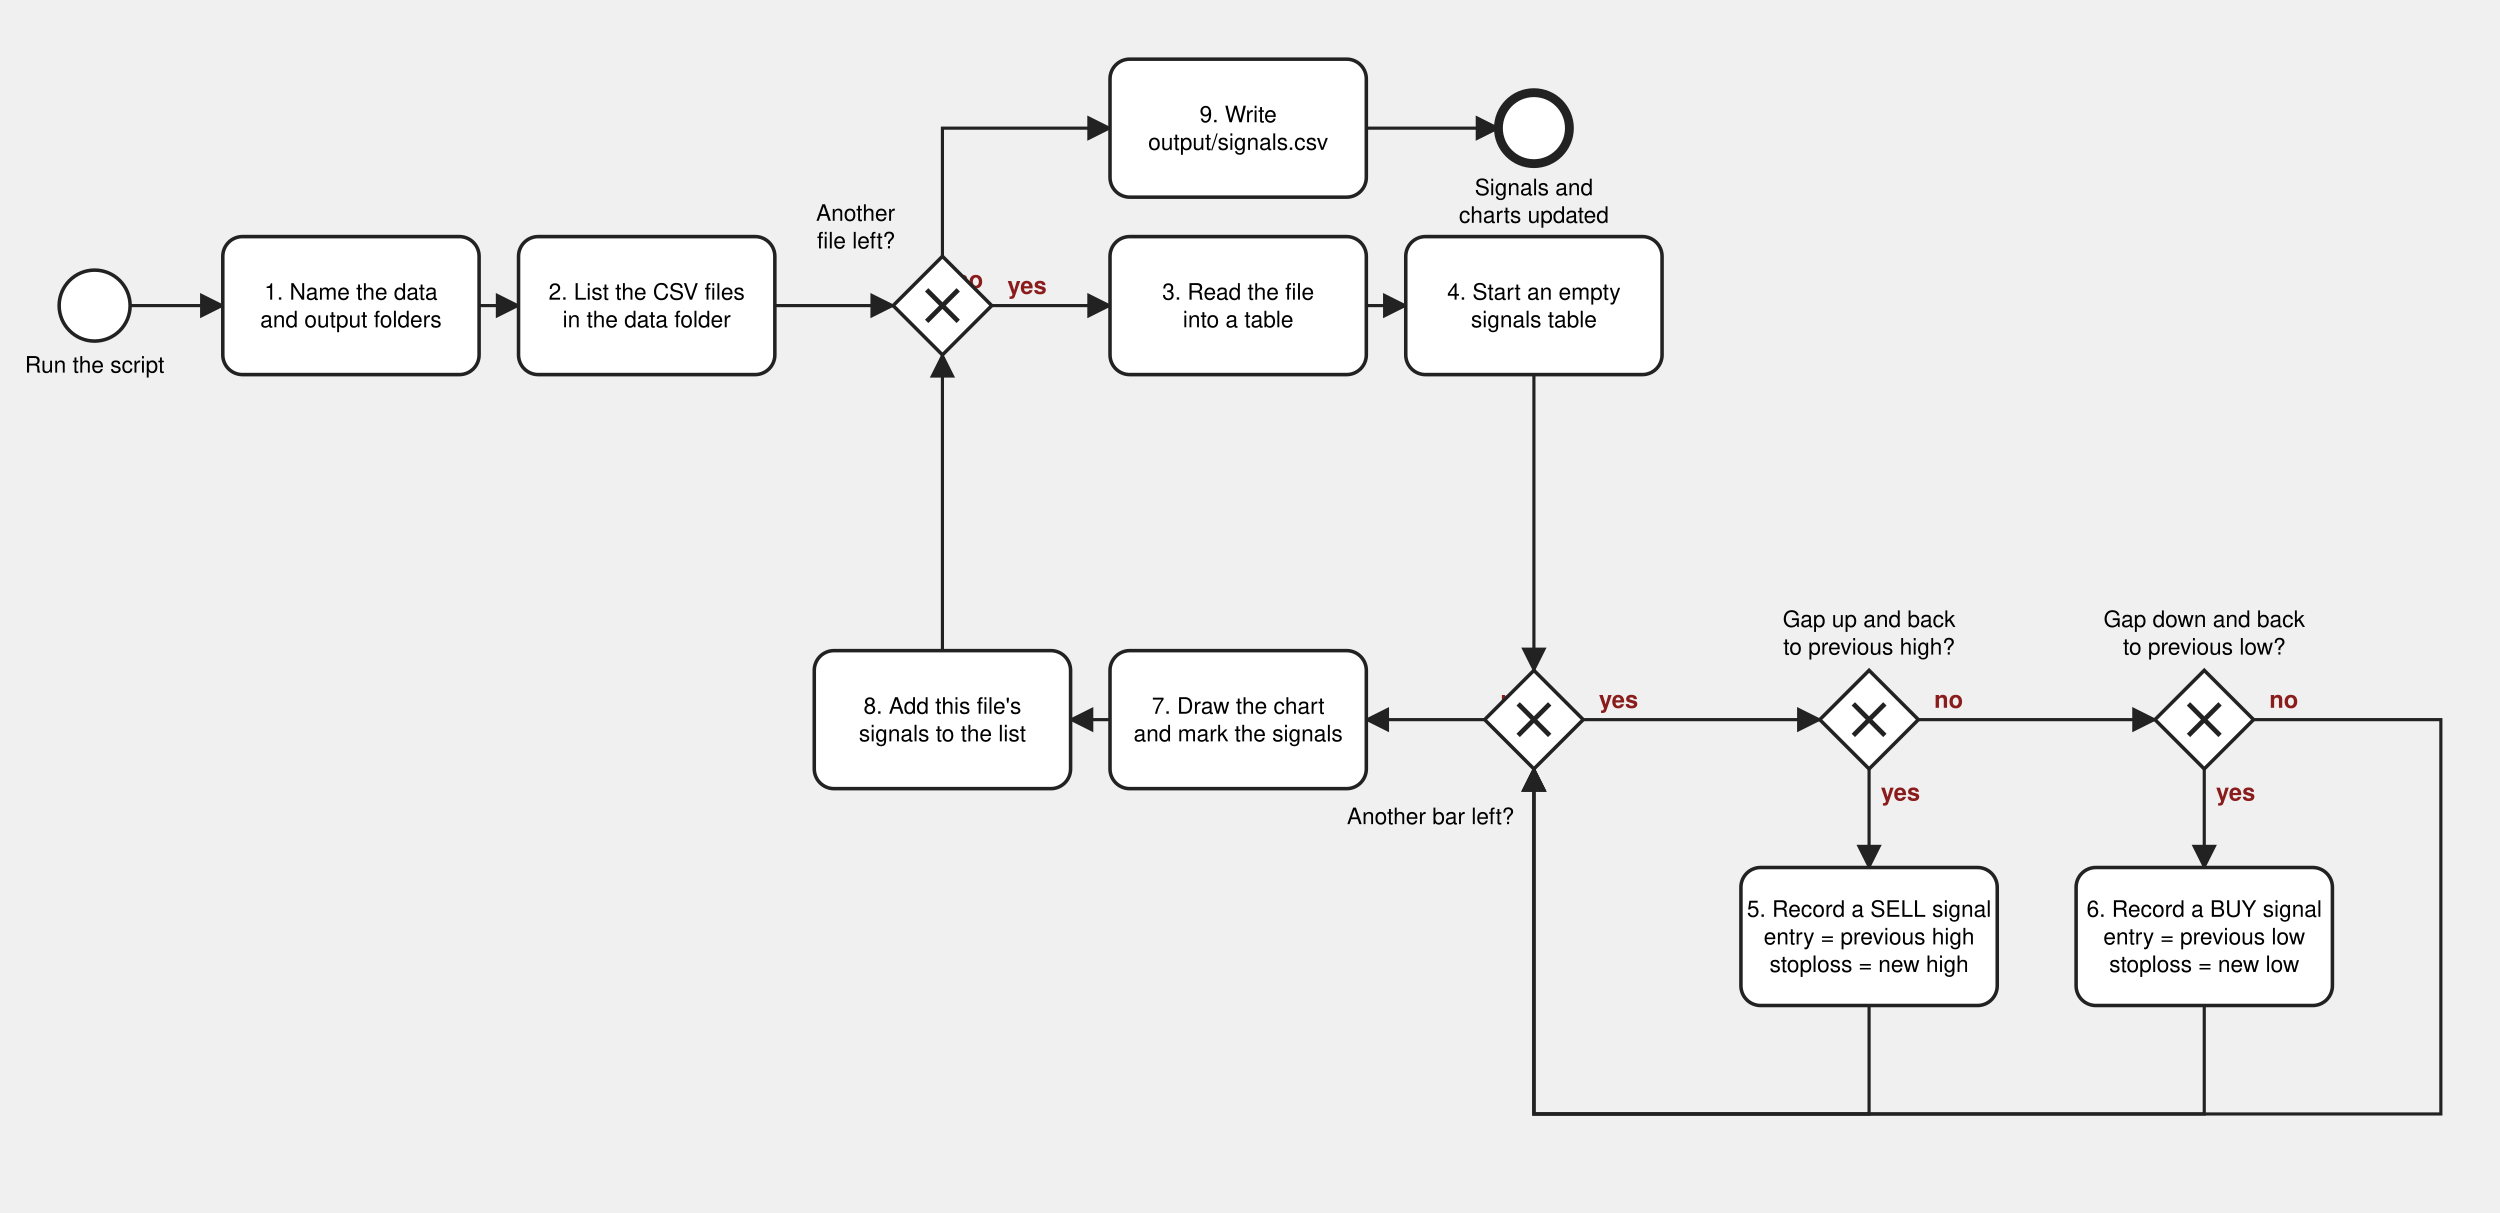
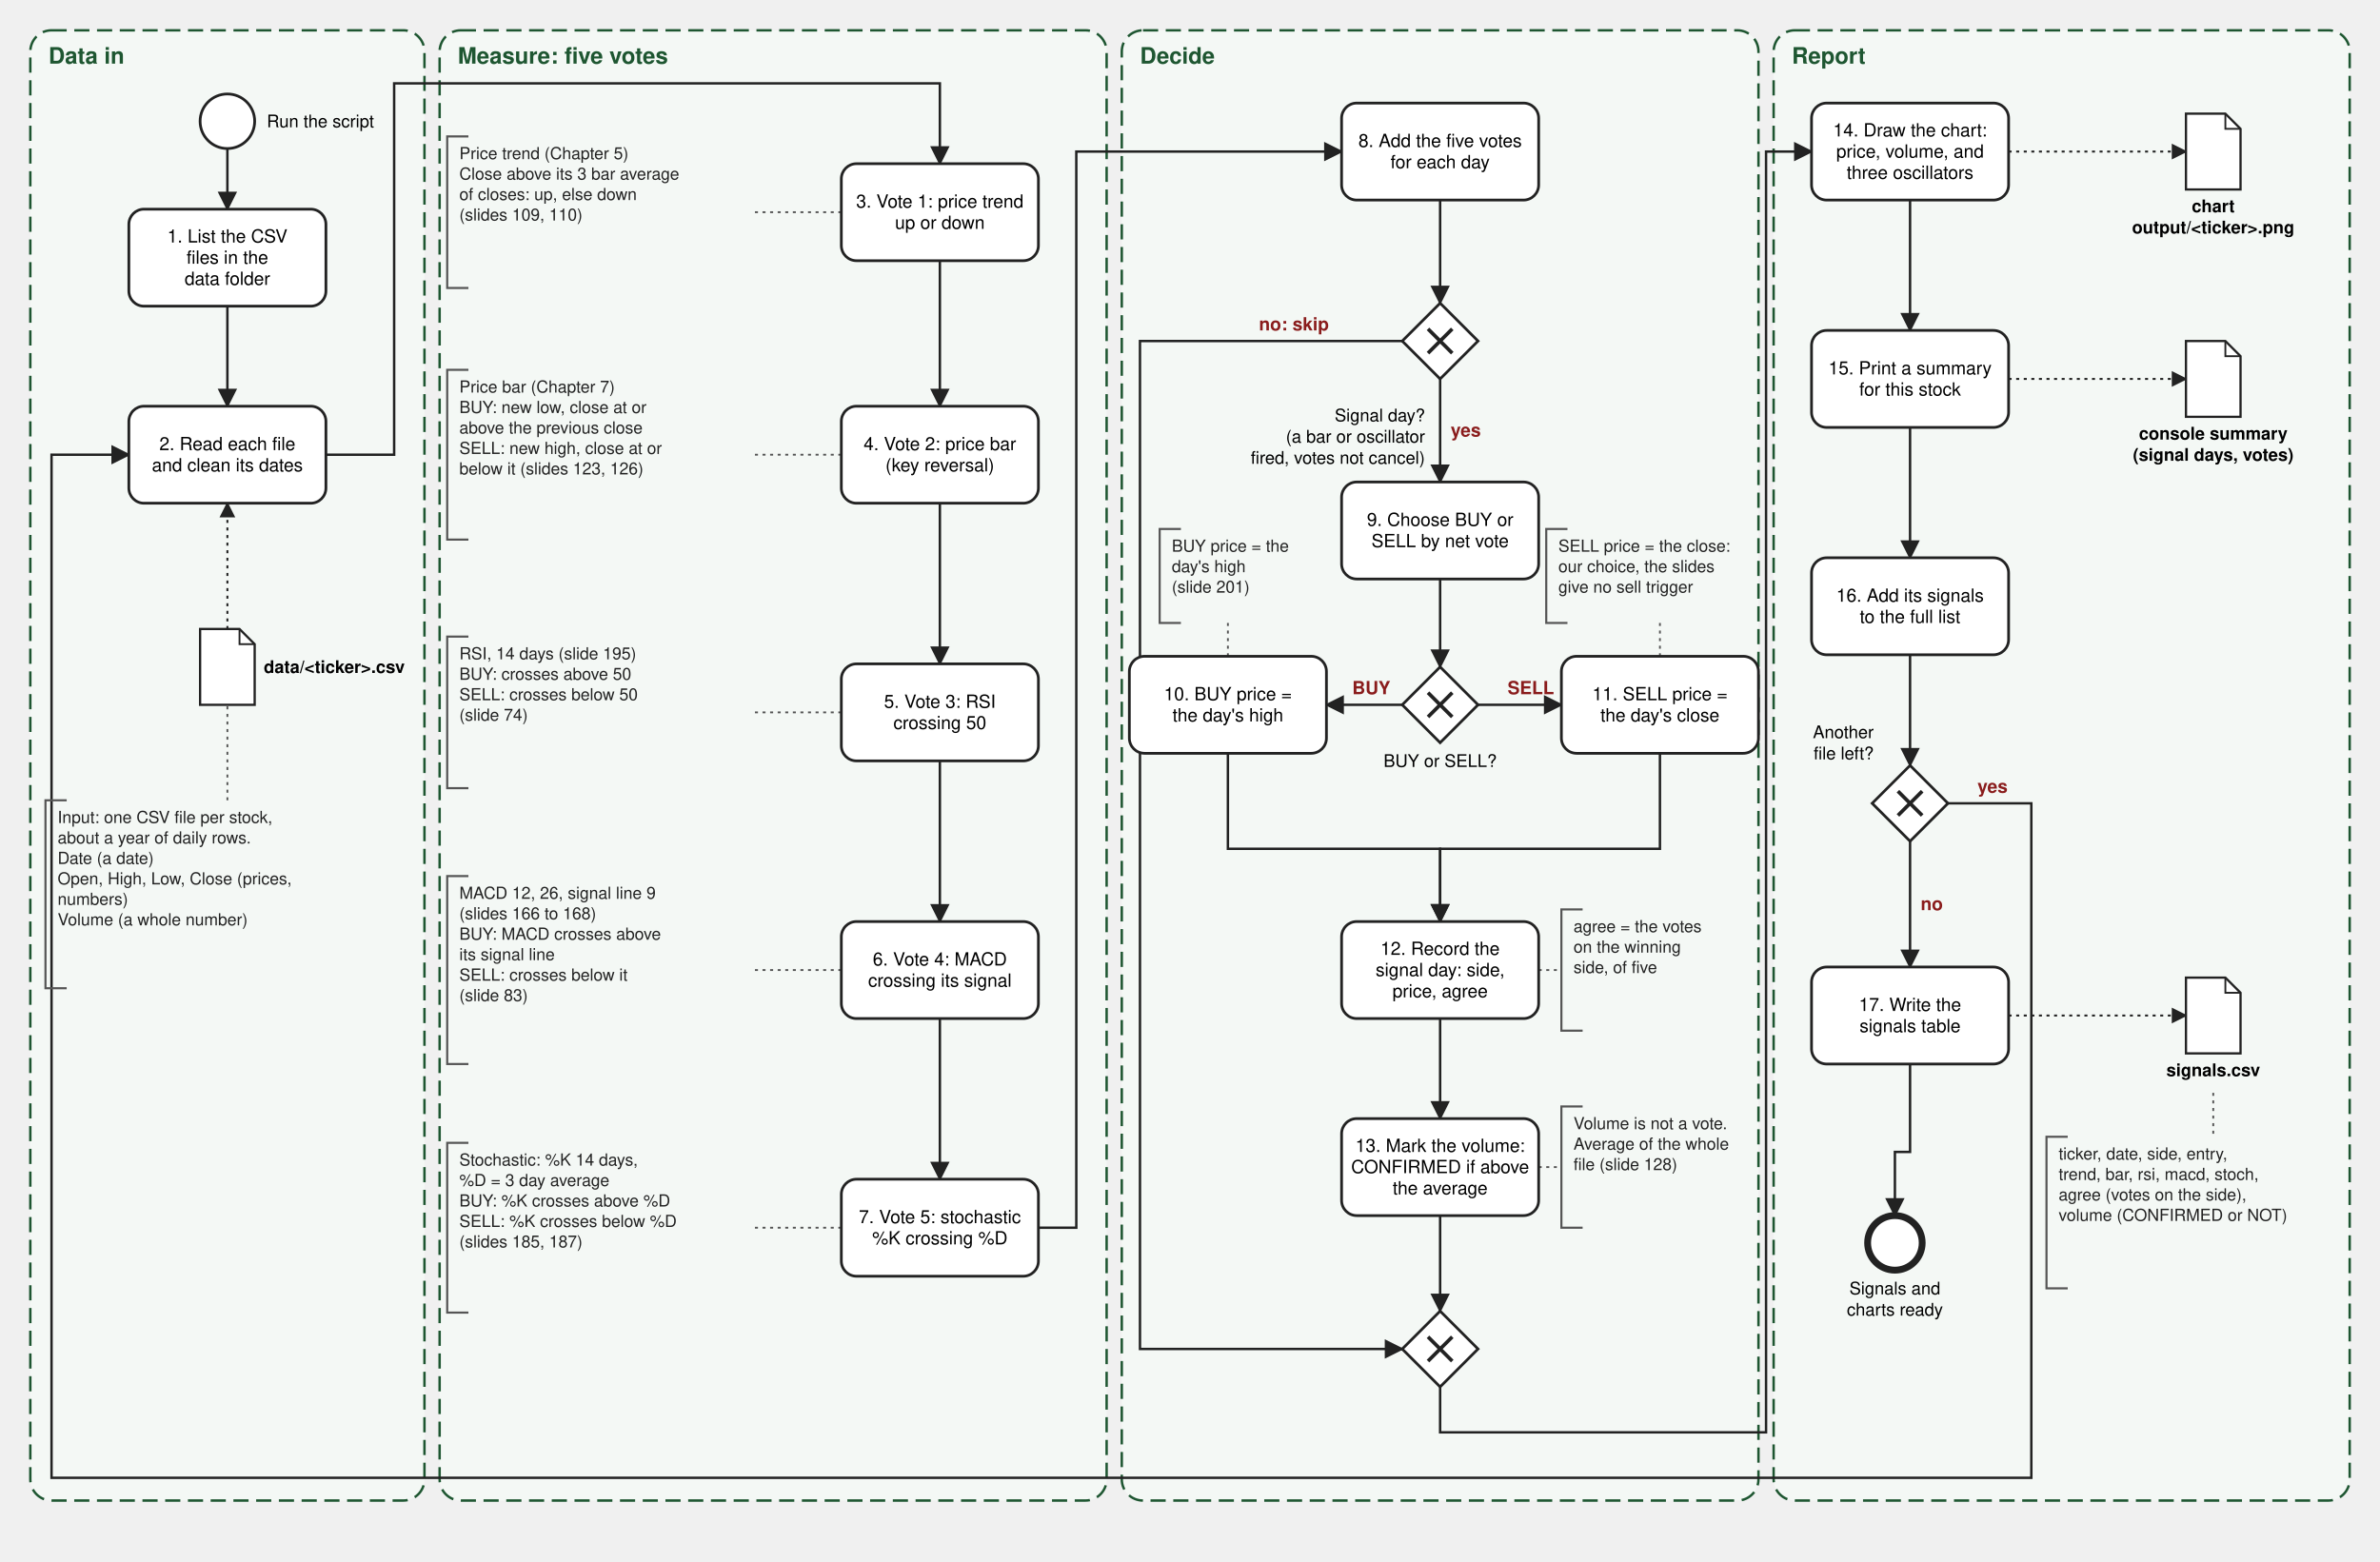
- <svg xmlns="http://www.w3.org/2000/svg" viewBox="12 -5 1268 615" width="1268" height="615" font-family="Helvetica, Arial, sans-serif" font-size="12">
+ <svg xmlns="http://www.w3.org/2000/svg" viewBox="-10 0 1570 1030" width="1570" height="1030" font-family="Helvetica, Arial, sans-serif" font-size="12">
  <defs>
    <marker id="ar" viewBox="0 0 10 10" refX="9" refY="5" markerWidth="8" markerHeight="8" orient="auto">
      <path d="M0,0 L10,5 L0,10 z" fill="#222" />
    </marker>
  </defs>
-   <polyline points="78,150 125,150" fill="none" stroke="#222" stroke-width="1.6" marker-end="url(#ar)" />
-   <polyline points="255,150 275,150" fill="none" stroke="#222" stroke-width="1.6" marker-end="url(#ar)" />
-   <polyline points="405,150 465,150" fill="none" stroke="#222" stroke-width="1.6" marker-end="url(#ar)" />
-   <polyline points="515,150 575,150" fill="none" stroke="#222" stroke-width="1.6" marker-end="url(#ar)" />
-   <text x="523" y="144" font-size="12" font-weight="bold" fill="#8a1c1c">yes</text>
-   <polyline points="705,150 725,150" fill="none" stroke="#222" stroke-width="1.6" marker-end="url(#ar)" />
-   <polyline points="790,185 790,335" fill="none" stroke="#222" stroke-width="1.6" marker-end="url(#ar)" />
-   <polyline points="815,360 935,360" fill="none" stroke="#222" stroke-width="1.6" marker-end="url(#ar)" />
-   <text x="823" y="354" font-size="12" font-weight="bold" fill="#8a1c1c">yes</text>
-   <polyline points="960,385 960,435" fill="none" stroke="#222" stroke-width="1.6" marker-end="url(#ar)" />
-   <text x="966" y="401" font-size="12" font-weight="bold" fill="#8a1c1c">yes</text>
-   <polyline points="985,360 1105,360" fill="none" stroke="#222" stroke-width="1.6" marker-end="url(#ar)" />
-   <text x="993" y="354" font-size="12" font-weight="bold" fill="#8a1c1c">no</text>
-   <polyline points="1130,385 1130,435" fill="none" stroke="#222" stroke-width="1.6" marker-end="url(#ar)" />
-   <text x="1136" y="401" font-size="12" font-weight="bold" fill="#8a1c1c">yes</text>
-   <polyline points="960,505 960,560 790,560 790,385" fill="none" stroke="#222" stroke-width="1.6" marker-end="url(#ar)" />
-   <polyline points="1130,505 1130,560 790,560 790,385" fill="none" stroke="#222" stroke-width="1.6" marker-end="url(#ar)" />
-   <polyline points="1155,360 1250,360 1250,560 790,560 790,385" fill="none" stroke="#222" stroke-width="1.6" marker-end="url(#ar)" />
-   <text x="1163" y="354" font-size="12" font-weight="bold" fill="#8a1c1c">no</text>
-   <polyline points="765,360 705,360" fill="none" stroke="#222" stroke-width="1.6" marker-end="url(#ar)" />
-   <text x="773" y="354" font-size="12" font-weight="bold" fill="#8a1c1c">no</text>
-   <polyline points="575,360 555,360" fill="none" stroke="#222" stroke-width="1.6" marker-end="url(#ar)" />
-   <polyline points="490,325 490,175" fill="none" stroke="#222" stroke-width="1.6" marker-end="url(#ar)" />
-   <polyline points="490,125 490,60 575,60" fill="none" stroke="#222" stroke-width="1.6" marker-end="url(#ar)" />
-   <text x="496" y="141" font-size="12" font-weight="bold" fill="#8a1c1c">no</text>
-   <polyline points="705,60 772,60" fill="none" stroke="#222" stroke-width="1.6" marker-end="url(#ar)" />
-   <circle cx="60" cy="150" r="18" fill="#fff" stroke="#222" stroke-width="1.8" />
-   <text x="60" y="184" text-anchor="middle" font-size="11.5">Run the script</text>
-   <rect x="125" y="115" width="130" height="70" rx="10" fill="#fff" stroke="#222" stroke-width="1.8" />
-   <text x="190" y="147" text-anchor="middle" font-size="11.5">1. Name the data</text>
-   <text x="190" y="161" text-anchor="middle" font-size="11.5">and output folders</text>
-   <rect x="275" y="115" width="130" height="70" rx="10" fill="#fff" stroke="#222" stroke-width="1.8" />
-   <text x="340" y="147" text-anchor="middle" font-size="11.5">2. List the CSV files</text>
-   <text x="340" y="161" text-anchor="middle" font-size="11.5">in the data folder</text>
-   <polygon points="490,125 515,150 490,175 465,150" fill="#fff" stroke="#222" stroke-width="1.8" />
-   <path d="M482,142 L498,158 M498,142 L482,158" stroke="#222" stroke-width="2.4" />
-   <text x="466" y="107" text-anchor="end" font-size="11.5">Another</text>
-   <text x="466" y="121" text-anchor="end" font-size="11.5">file left?</text>
-   <rect x="575" y="115" width="130" height="70" rx="10" fill="#fff" stroke="#222" stroke-width="1.8" />
-   <text x="640" y="147" text-anchor="middle" font-size="11.5">3. Read the file</text>
-   <text x="640" y="161" text-anchor="middle" font-size="11.5">into a table</text>
-   <rect x="725" y="115" width="130" height="70" rx="10" fill="#fff" stroke="#222" stroke-width="1.8" />
-   <text x="790" y="147" text-anchor="middle" font-size="11.5">4. Start an empty</text>
-   <text x="790" y="161" text-anchor="middle" font-size="11.5">signals table</text>
-   <polygon points="790,335 815,360 790,385 765,360" fill="#fff" stroke="#222" stroke-width="1.8" />
-   <path d="M782,352 L798,368 M798,352 L782,368" stroke="#222" stroke-width="2.4" />
-   <text x="780" y="413" text-anchor="end" font-size="11.5">Another bar left?</text>
-   <polygon points="960,335 985,360 960,385 935,360" fill="#fff" stroke="#222" stroke-width="1.8" />
-   <path d="M952,352 L968,368 M968,352 L952,368" stroke="#222" stroke-width="2.4" />
-   <text x="960" y="313" text-anchor="middle" font-size="11.5">Gap up and back</text>
-   <text x="960" y="327" text-anchor="middle" font-size="11.5">to previous high?</text>
-   <polygon points="1130,335 1155,360 1130,385 1105,360" fill="#fff" stroke="#222" stroke-width="1.8" />
-   <path d="M1122,352 L1138,368 M1138,352 L1122,368" stroke="#222" stroke-width="2.4" />
-   <text x="1130" y="313" text-anchor="middle" font-size="11.5">Gap down and back</text>
-   <text x="1130" y="327" text-anchor="middle" font-size="11.5">to previous low?</text>
-   <rect x="895" y="435" width="130" height="70" rx="10" fill="#fff" stroke="#222" stroke-width="1.8" />
-   <text x="960" y="460" text-anchor="middle" font-size="11.5">5. Record a SELL signal</text>
-   <text x="960" y="474" text-anchor="middle" font-size="11.5">entry = previous high</text>
-   <text x="960" y="488" text-anchor="middle" font-size="11.5">stoploss = new high</text>
-   <rect x="1065" y="435" width="130" height="70" rx="10" fill="#fff" stroke="#222" stroke-width="1.8" />
-   <text x="1130" y="460" text-anchor="middle" font-size="11.5">6. Record a BUY signal</text>
-   <text x="1130" y="474" text-anchor="middle" font-size="11.5">entry = previous low</text>
-   <text x="1130" y="488" text-anchor="middle" font-size="11.5">stoploss = new low</text>
-   <rect x="575" y="325" width="130" height="70" rx="10" fill="#fff" stroke="#222" stroke-width="1.8" />
-   <text x="640" y="357" text-anchor="middle" font-size="11.5">7. Draw the chart</text>
-   <text x="640" y="371" text-anchor="middle" font-size="11.5">and mark the signals</text>
-   <rect x="425" y="325" width="130" height="70" rx="10" fill="#fff" stroke="#222" stroke-width="1.8" />
-   <text x="490" y="357" text-anchor="middle" font-size="11.5">8. Add this file's</text>
-   <text x="490" y="371" text-anchor="middle" font-size="11.5">signals to the list</text>
-   <rect x="575" y="25" width="130" height="70" rx="10" fill="#fff" stroke="#222" stroke-width="1.8" />
-   <text x="640" y="57" text-anchor="middle" font-size="11.5">9. Write</text>
-   <text x="640" y="71" text-anchor="middle" font-size="11.5">output/signals.csv</text>
-   <circle cx="790" cy="60" r="18" fill="#fff" stroke="#222" stroke-width="4.5" />
-   <text x="790" y="94" text-anchor="middle" font-size="11.5">Signals and</text>
-   <text x="790" y="108" text-anchor="middle" font-size="11.5">charts updated</text>
+   <rect x="10" y="20" width="260" height="970" rx="14" fill="#f4f8f5" stroke="#1E5631" stroke-width="1.6" stroke-dasharray="10 5" />
+   <text x="22" y="42" font-size="15" font-weight="bold" fill="#1E5631">Data in</text>
+   <rect x="280" y="20" width="440" height="970" rx="14" fill="#f4f8f5" stroke="#1E5631" stroke-width="1.6" stroke-dasharray="10 5" />
+   <text x="292" y="42" font-size="15" font-weight="bold" fill="#1E5631">Measure: five votes</text>
+   <rect x="730" y="20" width="420" height="970" rx="14" fill="#f4f8f5" stroke="#1E5631" stroke-width="1.6" stroke-dasharray="10 5" />
+   <text x="742" y="42" font-size="15" font-weight="bold" fill="#1E5631">Decide</text>
+   <rect x="1160" y="20" width="380" height="970" rx="14" fill="#f4f8f5" stroke="#1E5631" stroke-width="1.6" stroke-dasharray="10 5" />
+   <text x="1172" y="42" font-size="15" font-weight="bold" fill="#1E5631">Report</text>
+   <polyline points="140,98 140,138" fill="none" stroke="#222" stroke-width="1.6" marker-end="url(#ar)" />
+   <polyline points="140,202 140,268" fill="none" stroke="#222" stroke-width="1.6" marker-end="url(#ar)" />
+   <polyline points="140,415 140,332" fill="none" stroke="#222" stroke-width="1.3" stroke-dasharray="2 3" marker-end="url(#ar)" />
+   <polyline points="140,528 140,465" fill="none" stroke="#555" stroke-width="1.2" stroke-dasharray="2 3" />
+   <polyline points="205,300 250,300 250,55 610,55 610,108" fill="none" stroke="#222" stroke-width="1.6" marker-end="url(#ar)" />
+   <polyline points="545,140 485,140" fill="none" stroke="#555" stroke-width="1.2" stroke-dasharray="2 3" />
+   <polyline points="610,172 610,268" fill="none" stroke="#222" stroke-width="1.6" marker-end="url(#ar)" />
+   <polyline points="545,300 485,300" fill="none" stroke="#555" stroke-width="1.2" stroke-dasharray="2 3" />
+   <polyline points="610,332 610,438" fill="none" stroke="#222" stroke-width="1.6" marker-end="url(#ar)" />
+   <polyline points="545,470 485,470" fill="none" stroke="#555" stroke-width="1.2" stroke-dasharray="2 3" />
+   <polyline points="610,502 610,608" fill="none" stroke="#222" stroke-width="1.6" marker-end="url(#ar)" />
+   <polyline points="545,640 485,640" fill="none" stroke="#555" stroke-width="1.2" stroke-dasharray="2 3" />
+   <polyline points="610,672 610,778" fill="none" stroke="#222" stroke-width="1.6" marker-end="url(#ar)" />
+   <polyline points="545,810 485,810" fill="none" stroke="#555" stroke-width="1.2" stroke-dasharray="2 3" />
+   <polyline points="675,810 700,810 700,100 875,100" fill="none" stroke="#222" stroke-width="1.6" marker-end="url(#ar)" />
+   <polyline points="940,132 940,200" fill="none" stroke="#222" stroke-width="1.6" marker-end="url(#ar)" />
+   <polyline points="940,250 940,318" fill="none" stroke="#222" stroke-width="1.6" marker-end="url(#ar)" />
+   <text x="947" y="288" font-size="12" font-weight="bold" fill="#8a1c1c">yes</text>
+   <polyline points="940,382 940,440" fill="none" stroke="#222" stroke-width="1.6" marker-end="url(#ar)" />
+   <polyline points="915,465 865,465" fill="none" stroke="#222" stroke-width="1.6" marker-end="url(#ar)" />
+   <text x="882" y="458" font-size="12" font-weight="bold" fill="#8a1c1c">BUY</text>
+   <polyline points="965,465 1020,465" fill="none" stroke="#222" stroke-width="1.6" marker-end="url(#ar)" />
+   <text x="984.5" y="458" font-size="12" font-weight="bold" fill="#8a1c1c">SELL</text>
+   <polyline points="800,433 800,411" fill="none" stroke="#555" stroke-width="1.2" stroke-dasharray="2 3" />
+   <polyline points="1085,433 1085,411" fill="none" stroke="#555" stroke-width="1.2" stroke-dasharray="2 3" />
+   <polyline points="800,497 800,560 940,560 940,608" fill="none" stroke="#222" stroke-width="1.6" marker-end="url(#ar)" />
+   <polyline points="1085,497 1085,560 940,560 940,608" fill="none" stroke="#222" stroke-width="1.6" marker-end="url(#ar)" />
+   <polyline points="1005,640 1020,640" fill="none" stroke="#555" stroke-width="1.2" stroke-dasharray="2 3" />
+   <polyline points="940,672 940,738" fill="none" stroke="#222" stroke-width="1.6" marker-end="url(#ar)" />
+   <polyline points="1005,770 1020,770" fill="none" stroke="#555" stroke-width="1.2" stroke-dasharray="2 3" />
+   <polyline points="940,802 940,865" fill="none" stroke="#222" stroke-width="1.6" marker-end="url(#ar)" />
+   <polyline points="915,225 742,225 742,890 915,890" fill="none" stroke="#222" stroke-width="1.6" marker-end="url(#ar)" />
+   <text x="820.5" y="218" font-size="12" font-weight="bold" fill="#8a1c1c">no: skip</text>
+   <polyline points="940,915 940,945 1155,945 1155,100 1185,100" fill="none" stroke="#222" stroke-width="1.6" marker-end="url(#ar)" />
+   <polyline points="1250,132 1250,218" fill="none" stroke="#222" stroke-width="1.6" marker-end="url(#ar)" />
+   <polyline points="1250,282 1250,368" fill="none" stroke="#222" stroke-width="1.6" marker-end="url(#ar)" />
+   <polyline points="1250,432 1250,505" fill="none" stroke="#222" stroke-width="1.6" marker-end="url(#ar)" />
+   <polyline points="1315,100 1432,100" fill="none" stroke="#222" stroke-width="1.3" stroke-dasharray="2 3" marker-end="url(#ar)" />
+   <polyline points="1315,250 1432,250" fill="none" stroke="#222" stroke-width="1.3" stroke-dasharray="2 3" marker-end="url(#ar)" />
+   <polyline points="1250,555 1250,638" fill="none" stroke="#222" stroke-width="1.6" marker-end="url(#ar)" />
+   <text x="1257" y="600.5" font-size="12" font-weight="bold" fill="#8a1c1c">no</text>
+   <polyline points="1315,670 1432,670" fill="none" stroke="#222" stroke-width="1.3" stroke-dasharray="2 3" marker-end="url(#ar)" />
+   <polyline points="1450,721 1450,750" fill="none" stroke="#555" stroke-width="1.2" stroke-dasharray="2 3" />
+   <polyline points="1250,702 1250,760 1240,760 1240,802" fill="none" stroke="#222" stroke-width="1.6" marker-end="url(#ar)" />
+   <polyline points="1275,530 1330,530 1330,975 24,975 24,300 75,300" fill="none" stroke="#222" stroke-width="1.6" marker-end="url(#ar)" />
+   <text x="1294.5" y="523" font-size="12" font-weight="bold" fill="#8a1c1c">yes</text>
+   <circle cx="140" cy="80" r="18" fill="#fff" stroke="#222" stroke-width="1.8" />
+   <text x="166" y="84" text-anchor="start" font-size="11.5">Run the script</text>
+   <rect x="75" y="138" width="130" height="64" rx="10" fill="#fff" stroke="#222" stroke-width="1.8" />
+   <text x="140" y="160" text-anchor="middle" font-size="12">1. List the CSV</text>
+   <text x="140" y="174" text-anchor="middle" font-size="12">files in the</text>
+   <text x="140" y="188" text-anchor="middle" font-size="12">data folder</text>
+   <rect x="75" y="268" width="130" height="64" rx="10" fill="#fff" stroke="#222" stroke-width="1.8" />
+   <text x="140" y="297" text-anchor="middle" font-size="12">2. Read each file</text>
+   <text x="140" y="311" text-anchor="middle" font-size="12">and clean its dates</text>
+   <path d="M122,415 L148,415 L158,425 L158,465 L122,465 Z" fill="#fff" stroke="#222" stroke-width="1.5" />
+   <path d="M148,415 L148,425 L158,425" fill="none" stroke="#222" stroke-width="1.2" />
+   <text x="164" y="444" text-anchor="start" font-size="11.5" font-weight="bold">data/&lt;ticker&gt;.csv</text>
+   <path d="M34,528 L20,528 L20,652 L34,652" fill="none" stroke="#555" stroke-width="1.4" />
+   <text x="28" y="543" font-size="11" fill="#222">Input: one CSV file per stock,</text>
+   <text x="28" y="556.5" font-size="11" fill="#222">about a year of daily rows.</text>
+   <text x="28" y="570" font-size="11" fill="#222">Date (a date)</text>
+   <text x="28" y="583.5" font-size="11" fill="#222">Open, High, Low, Close (prices,</text>
+   <text x="28" y="597" font-size="11" fill="#222">numbers)</text>
+   <text x="28" y="610.5" font-size="11" fill="#222">Volume (a whole number)</text>
+   <path d="M299,90 L285,90 L285,190 L299,190" fill="none" stroke="#555" stroke-width="1.4" />
+   <text x="293" y="105" font-size="11" fill="#222">Price trend (Chapter 5)</text>
+   <text x="293" y="118.5" font-size="11" fill="#222">Close above its 3 bar average</text>
+   <text x="293" y="132" font-size="11" fill="#222">of closes: up, else down</text>
+   <text x="293" y="145.5" font-size="11" fill="#222">(slides 109, 110)</text>
+   <rect x="545" y="108" width="130" height="64" rx="10" fill="#fff" stroke="#222" stroke-width="1.8" />
+   <text x="610" y="137" text-anchor="middle" font-size="12">3. Vote 1: price trend</text>
+   <text x="610" y="151" text-anchor="middle" font-size="12">up or down</text>
+   <path d="M299,244 L285,244 L285,356 L299,356" fill="none" stroke="#555" stroke-width="1.4" />
+   <text x="293" y="259" font-size="11" fill="#222">Price bar (Chapter 7)</text>
+   <text x="293" y="272.5" font-size="11" fill="#222">BUY: new low, close at or</text>
+   <text x="293" y="286" font-size="11" fill="#222">above the previous close</text>
+   <text x="293" y="299.5" font-size="11" fill="#222">SELL: new high, close at or</text>
+   <text x="293" y="313" font-size="11" fill="#222">below it (slides 123, 126)</text>
+   <rect x="545" y="268" width="130" height="64" rx="10" fill="#fff" stroke="#222" stroke-width="1.8" />
+   <text x="610" y="297" text-anchor="middle" font-size="12">4. Vote 2: price bar</text>
+   <text x="610" y="311" text-anchor="middle" font-size="12">(key reversal)</text>
+   <path d="M299,420 L285,420 L285,520 L299,520" fill="none" stroke="#555" stroke-width="1.4" />
+   <text x="293" y="435" font-size="11" fill="#222">RSI, 14 days (slide 195)</text>
+   <text x="293" y="448.5" font-size="11" fill="#222">BUY: crosses above 50</text>
+   <text x="293" y="462" font-size="11" fill="#222">SELL: crosses below 50</text>
+   <text x="293" y="475.5" font-size="11" fill="#222">(slide 74)</text>
+   <rect x="545" y="438" width="130" height="64" rx="10" fill="#fff" stroke="#222" stroke-width="1.8" />
+   <text x="610" y="467" text-anchor="middle" font-size="12">5. Vote 3: RSI</text>
+   <text x="610" y="481" text-anchor="middle" font-size="12">crossing 50</text>
+   <path d="M299,578 L285,578 L285,702 L299,702" fill="none" stroke="#555" stroke-width="1.4" />
+   <text x="293" y="593" font-size="11" fill="#222">MACD 12, 26, signal line 9</text>
+   <text x="293" y="606.5" font-size="11" fill="#222">(slides 166 to 168)</text>
+   <text x="293" y="620" font-size="11" fill="#222">BUY: MACD crosses above</text>
+   <text x="293" y="633.5" font-size="11" fill="#222">its signal line</text>
+   <text x="293" y="647" font-size="11" fill="#222">SELL: crosses below it</text>
+   <text x="293" y="660.5" font-size="11" fill="#222">(slide 83)</text>
+   <rect x="545" y="608" width="130" height="64" rx="10" fill="#fff" stroke="#222" stroke-width="1.8" />
+   <text x="610" y="637" text-anchor="middle" font-size="12">6. Vote 4: MACD</text>
+   <text x="610" y="651" text-anchor="middle" font-size="12">crossing its signal</text>
+   <path d="M299,754 L285,754 L285,866 L299,866" fill="none" stroke="#555" stroke-width="1.4" />
+   <text x="293" y="769" font-size="11" fill="#222">Stochastic: %K 14 days,</text>
+   <text x="293" y="782.5" font-size="11" fill="#222">%D = 3 day average</text>
+   <text x="293" y="796" font-size="11" fill="#222">BUY: %K crosses above %D</text>
+   <text x="293" y="809.5" font-size="11" fill="#222">SELL: %K crosses below %D</text>
+   <text x="293" y="823" font-size="11" fill="#222">(slides 185, 187)</text>
+   <rect x="545" y="778" width="130" height="64" rx="10" fill="#fff" stroke="#222" stroke-width="1.8" />
+   <text x="610" y="807" text-anchor="middle" font-size="12">7. Vote 5: stochastic</text>
+   <text x="610" y="821" text-anchor="middle" font-size="12">%K crossing %D</text>
+   <rect x="875" y="68" width="130" height="64" rx="10" fill="#fff" stroke="#222" stroke-width="1.8" />
+   <text x="940" y="97" text-anchor="middle" font-size="12">8. Add the five votes</text>
+   <text x="940" y="111" text-anchor="middle" font-size="12">for each day</text>
+   <polygon points="940,200 965,225 940,250 915,225" fill="#fff" stroke="#222" stroke-width="1.8" />
+   <path d="M932,217 L948,233 M948,217 L932,233" stroke="#222" stroke-width="2.4" />
+   <text x="930" y="278" text-anchor="end" font-size="11.5">Signal day?</text>
+   <text x="930" y="292" text-anchor="end" font-size="11.5">(a bar or oscillator</text>
+   <text x="930" y="306" text-anchor="end" font-size="11.5">fired, votes not cancel)</text>
+   <rect x="875" y="318" width="130" height="64" rx="10" fill="#fff" stroke="#222" stroke-width="1.8" />
+   <text x="940" y="347" text-anchor="middle" font-size="12">9. Choose BUY or</text>
+   <text x="940" y="361" text-anchor="middle" font-size="12">SELL by net vote</text>
+   <polygon points="940,440 965,465 940,490 915,465" fill="#fff" stroke="#222" stroke-width="1.8" />
+   <path d="M932,457 L948,473 M948,457 L932,473" stroke="#222" stroke-width="2.4" />
+   <text x="940" y="506" text-anchor="middle" font-size="11.5">BUY or SELL?</text>
+   <path d="M769,349 L755,349 L755,411 L769,411" fill="none" stroke="#555" stroke-width="1.4" />
+   <text x="763" y="364" font-size="11" fill="#222">BUY price = the</text>
+   <text x="763" y="377.5" font-size="11" fill="#222">day's high</text>
+   <text x="763" y="391" font-size="11" fill="#222">(slide 201)</text>
+   <path d="M1024,349 L1010,349 L1010,411 L1024,411" fill="none" stroke="#555" stroke-width="1.4" />
+   <text x="1018" y="364" font-size="11" fill="#222">SELL price = the close:</text>
+   <text x="1018" y="377.5" font-size="11" fill="#222">our choice, the slides</text>
+   <text x="1018" y="391" font-size="11" fill="#222">give no sell trigger</text>
+   <rect x="735" y="433" width="130" height="64" rx="10" fill="#fff" stroke="#222" stroke-width="1.8" />
+   <text x="800" y="462" text-anchor="middle" font-size="12">10. BUY price =</text>
+   <text x="800" y="476" text-anchor="middle" font-size="12">the day's high</text>
+   <rect x="1020" y="433" width="130" height="64" rx="10" fill="#fff" stroke="#222" stroke-width="1.8" />
+   <text x="1085" y="462" text-anchor="middle" font-size="12">11. SELL price =</text>
+   <text x="1085" y="476" text-anchor="middle" font-size="12">the day's close</text>
+   <rect x="875" y="608" width="130" height="64" rx="10" fill="#fff" stroke="#222" stroke-width="1.8" />
+   <text x="940" y="630" text-anchor="middle" font-size="12">12. Record the</text>
+   <text x="940" y="644" text-anchor="middle" font-size="12">signal day: side,</text>
+   <text x="940" y="658" text-anchor="middle" font-size="12">price, agree</text>
+   <path d="M1034,600 L1020,600 L1020,680 L1034,680" fill="none" stroke="#555" stroke-width="1.4" />
+   <text x="1028" y="615" font-size="11" fill="#222">agree = the votes</text>
+   <text x="1028" y="628.5" font-size="11" fill="#222">on the winning</text>
+   <text x="1028" y="642" font-size="11" fill="#222">side, of five</text>
+   <rect x="875" y="738" width="130" height="64" rx="10" fill="#fff" stroke="#222" stroke-width="1.8" />
+   <text x="940" y="760" text-anchor="middle" font-size="12">13. Mark the volume:</text>
+   <text x="940" y="774" text-anchor="middle" font-size="12">CONFIRMED if above</text>
+   <text x="940" y="788" text-anchor="middle" font-size="12">the average</text>
+   <path d="M1034,730 L1020,730 L1020,810 L1034,810" fill="none" stroke="#555" stroke-width="1.4" />
+   <text x="1028" y="745" font-size="11" fill="#222">Volume is not a vote.</text>
+   <text x="1028" y="758.5" font-size="11" fill="#222">Average of the whole</text>
+   <text x="1028" y="772" font-size="11" fill="#222">file (slide 128)</text>
+   <polygon points="940,865 965,890 940,915 915,890" fill="#fff" stroke="#222" stroke-width="1.8" />
+   <path d="M932,882 L948,898 M948,882 L932,898" stroke="#222" stroke-width="2.4" />
+   <text x="972" y="894" text-anchor="start" font-size="11.5" />
+   <rect x="1185" y="68" width="130" height="64" rx="10" fill="#fff" stroke="#222" stroke-width="1.8" />
+   <text x="1250" y="90" text-anchor="middle" font-size="12">14. Draw the chart:</text>
+   <text x="1250" y="104" text-anchor="middle" font-size="12">price, volume, and</text>
+   <text x="1250" y="118" text-anchor="middle" font-size="12">three oscillators</text>
+   <path d="M1432,75 L1458,75 L1468,85 L1468,125 L1432,125 Z" fill="#fff" stroke="#222" stroke-width="1.5" />
+   <path d="M1458,75 L1458,85 L1468,85" fill="none" stroke="#222" stroke-width="1.2" />
+   <text x="1450" y="140" text-anchor="middle" font-size="11.5" font-weight="bold">chart</text>
+   <text x="1450" y="154" text-anchor="middle" font-size="11.5" font-weight="bold">output/&lt;ticker&gt;.png</text>
+   <rect x="1185" y="218" width="130" height="64" rx="10" fill="#fff" stroke="#222" stroke-width="1.8" />
+   <text x="1250" y="247" text-anchor="middle" font-size="12">15. Print a summary</text>
+   <text x="1250" y="261" text-anchor="middle" font-size="12">for this stock</text>
+   <path d="M1432,225 L1458,225 L1468,235 L1468,275 L1432,275 Z" fill="#fff" stroke="#222" stroke-width="1.5" />
+   <path d="M1458,225 L1458,235 L1468,235" fill="none" stroke="#222" stroke-width="1.2" />
+   <text x="1450" y="290" text-anchor="middle" font-size="11.5" font-weight="bold">console summary</text>
+   <text x="1450" y="304" text-anchor="middle" font-size="11.5" font-weight="bold">(signal days, votes)</text>
+   <rect x="1185" y="368" width="130" height="64" rx="10" fill="#fff" stroke="#222" stroke-width="1.8" />
+   <text x="1250" y="397" text-anchor="middle" font-size="12">16. Add its signals</text>
+   <text x="1250" y="411" text-anchor="middle" font-size="12">to the full list</text>
+   <polygon points="1250,505 1275,530 1250,555 1225,530" fill="#fff" stroke="#222" stroke-width="1.8" />
+   <path d="M1242,522 L1258,538 M1258,522 L1242,538" stroke="#222" stroke-width="2.4" />
+   <text x="1226" y="487" text-anchor="end" font-size="11.5">Another</text>
+   <text x="1226" y="501" text-anchor="end" font-size="11.5">file left?</text>
+   <rect x="1185" y="638" width="130" height="64" rx="10" fill="#fff" stroke="#222" stroke-width="1.8" />
+   <text x="1250" y="667" text-anchor="middle" font-size="12">17. Write the</text>
+   <text x="1250" y="681" text-anchor="middle" font-size="12">signals table</text>
+   <path d="M1432,645 L1458,645 L1468,655 L1468,695 L1432,695 Z" fill="#fff" stroke="#222" stroke-width="1.5" />
+   <path d="M1458,645 L1458,655 L1468,655" fill="none" stroke="#222" stroke-width="1.2" />
+   <text x="1450" y="710" text-anchor="middle" font-size="11.5" font-weight="bold">signals.csv</text>
+   <path d="M1354,750 L1340,750 L1340,850 L1354,850" fill="none" stroke="#555" stroke-width="1.4" />
+   <text x="1348" y="765" font-size="11" fill="#222">ticker, date, side, entry,</text>
+   <text x="1348" y="778.5" font-size="11" fill="#222">trend, bar, rsi, macd, stoch,</text>
+   <text x="1348" y="792" font-size="11" fill="#222">agree (votes on the side),</text>
+   <text x="1348" y="805.5" font-size="11" fill="#222">volume (CONFIRMED or NOT)</text>
+   <circle cx="1240" cy="820" r="18" fill="#fff" stroke="#222" stroke-width="4.5" />
+   <text x="1240" y="854" text-anchor="middle" font-size="11.5">Signals and</text>
+   <text x="1240" y="868" text-anchor="middle" font-size="11.5">charts ready</text>
</svg>
